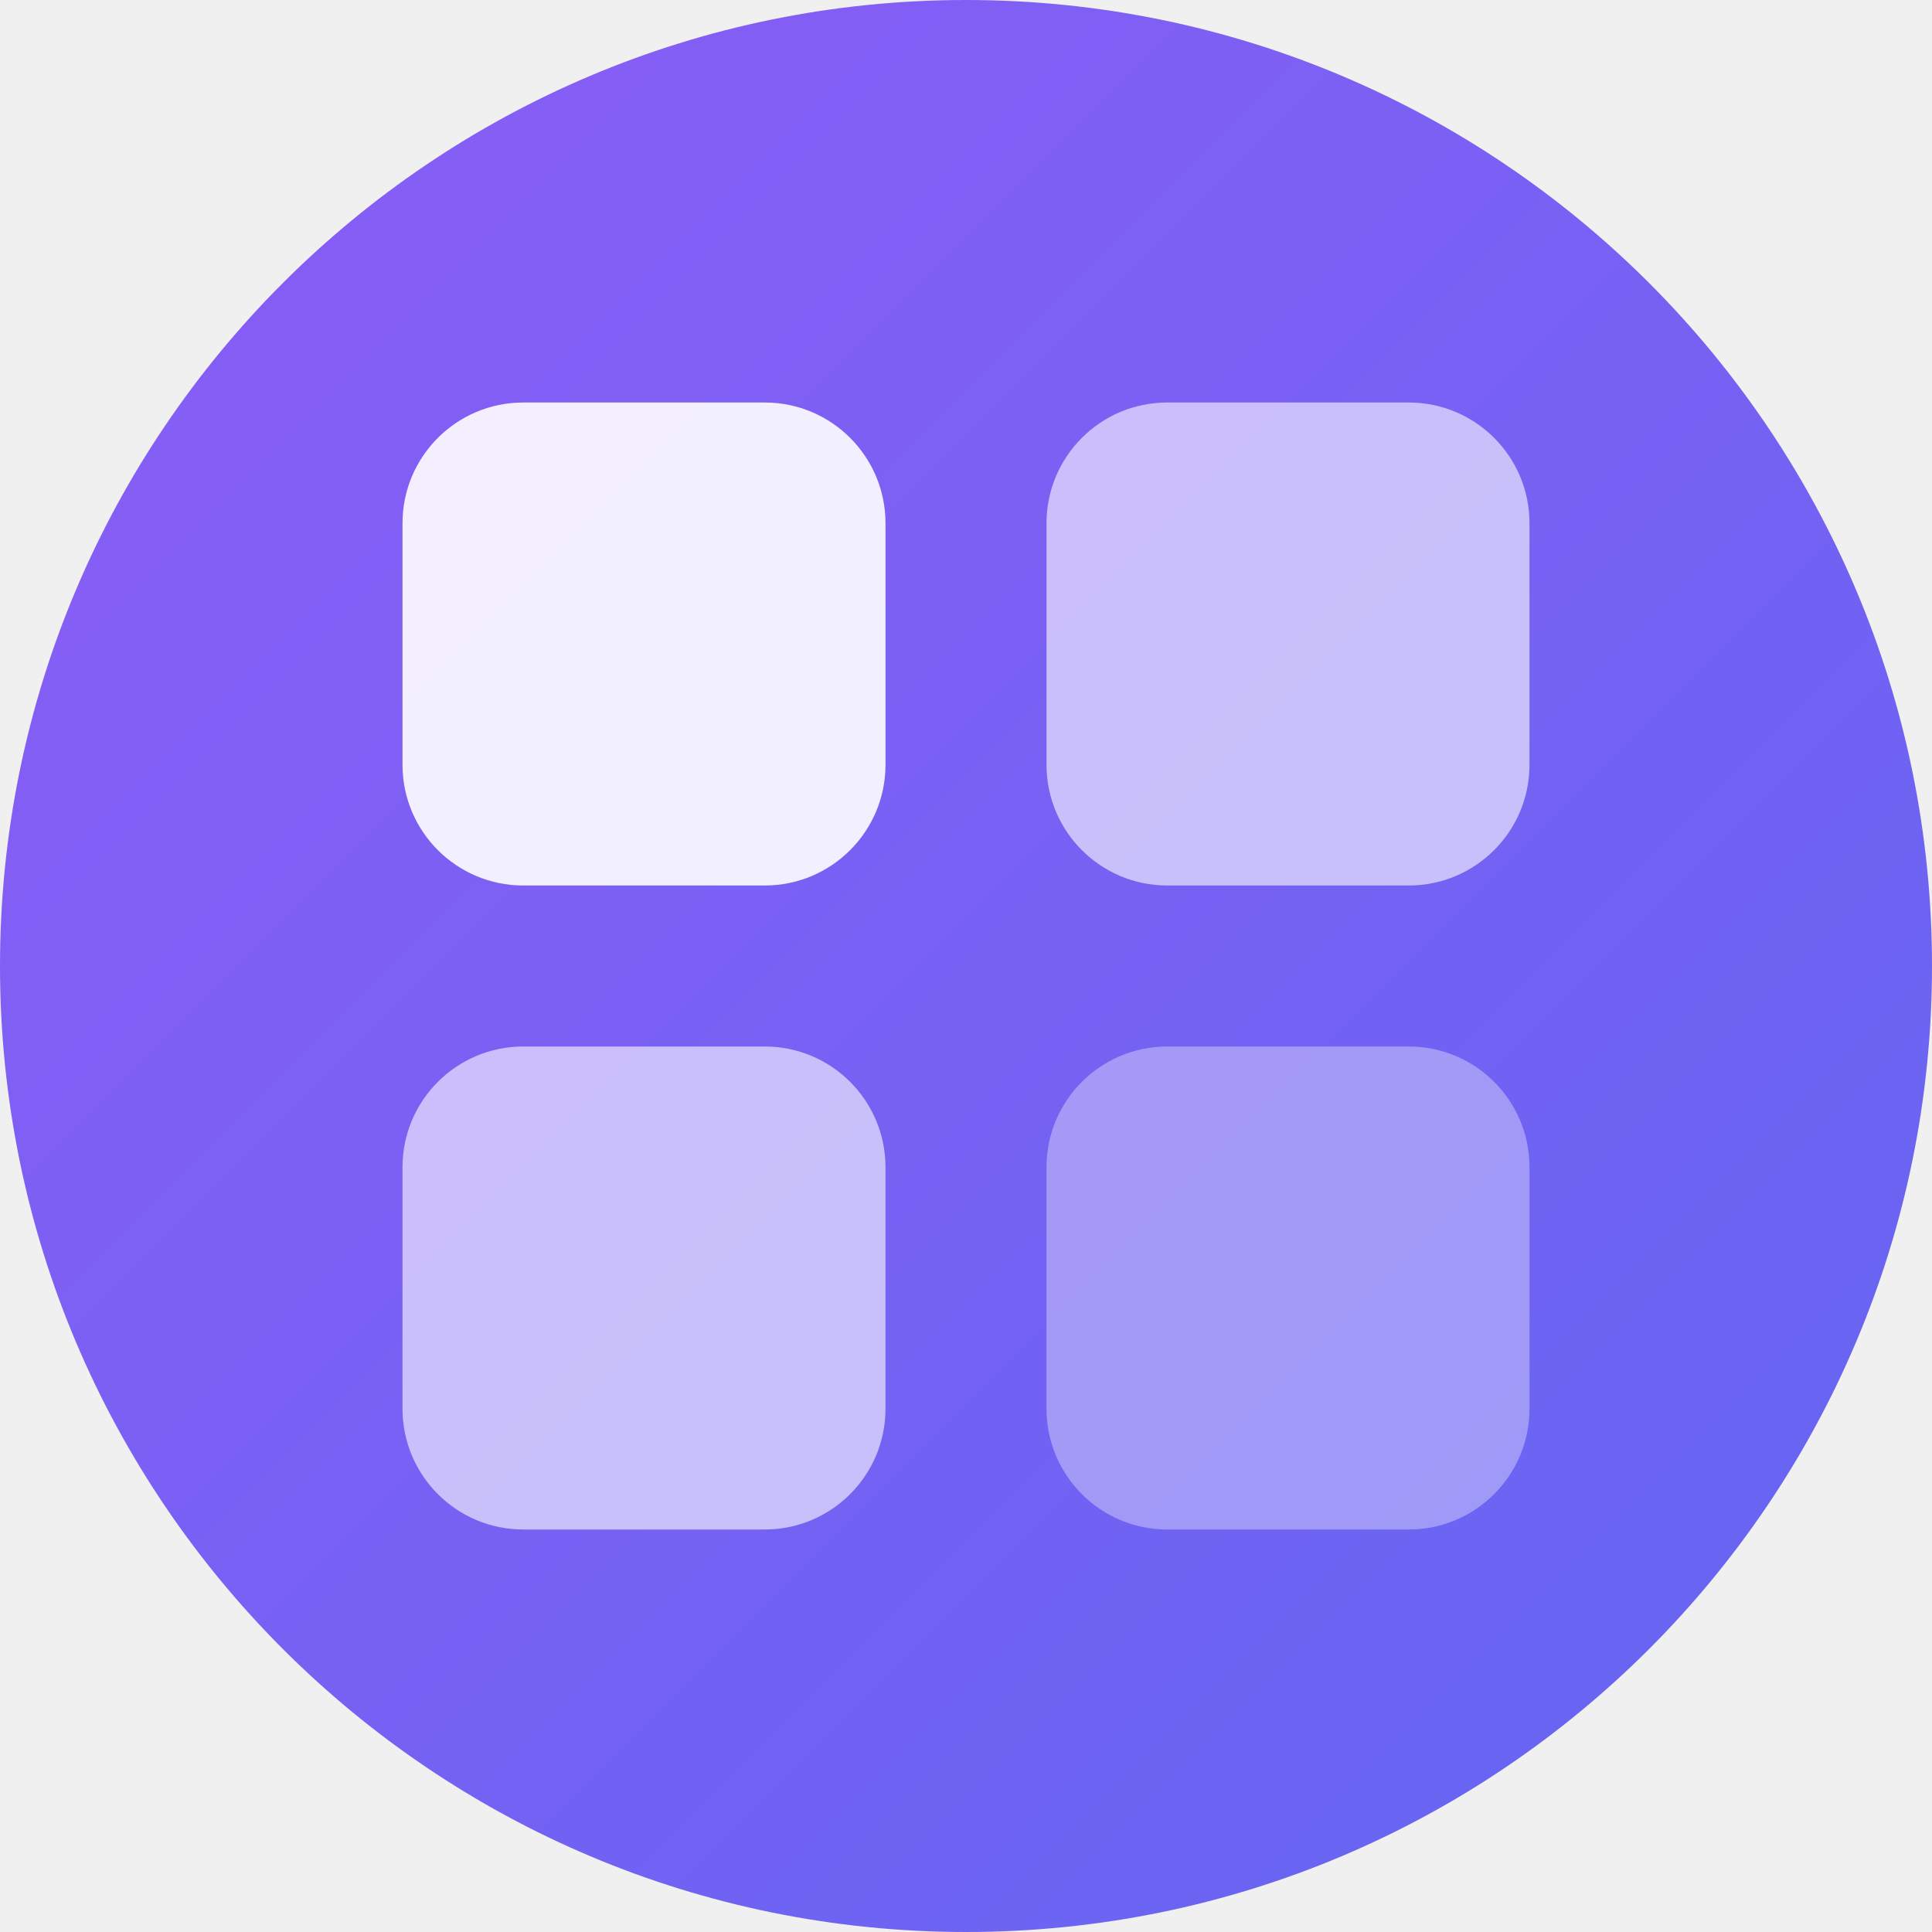
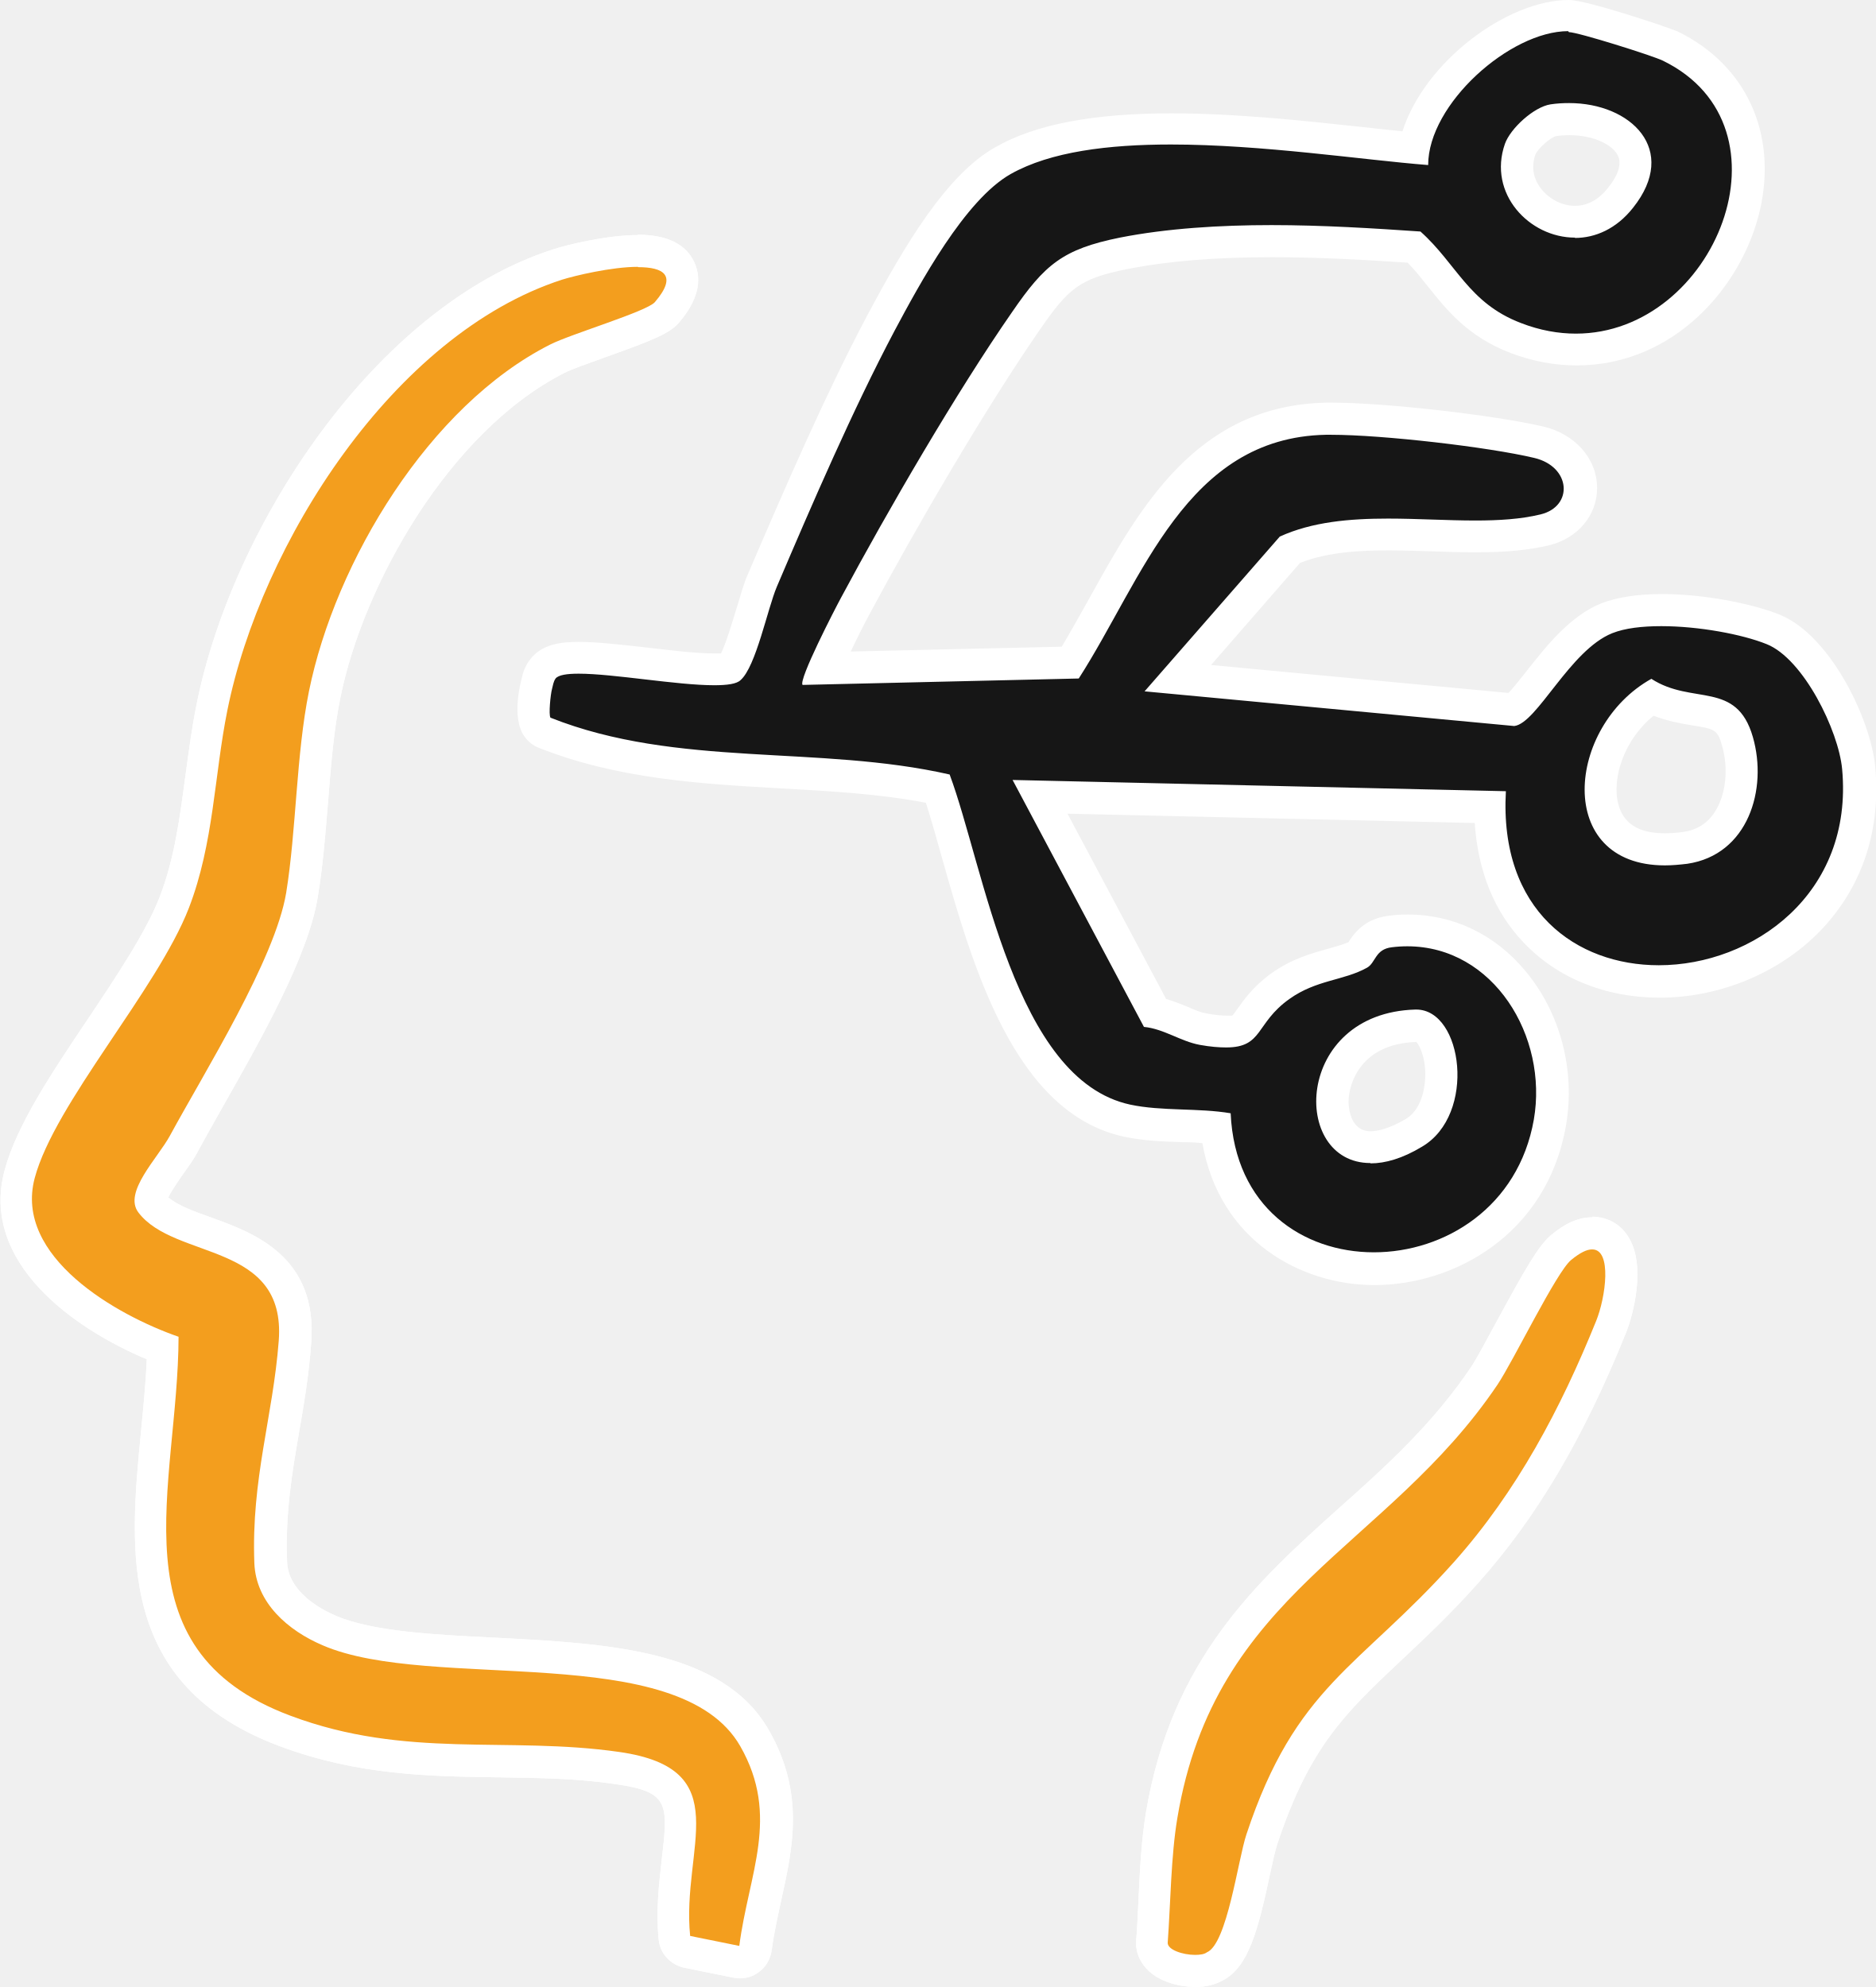
- <svg xmlns="http://www.w3.org/2000/svg" width="48" height="48" viewBox="0 0 48 48" fill="none">
-   <rect width="48" height="48" rx="24" fill="url(#grad)" />
-   <rect x="10" y="10" width="12" height="12" rx="3" fill="white" fill-opacity="0.9" />
-   <rect x="26" y="10" width="12" height="12" rx="3" fill="white" fill-opacity="0.6" />
-   <rect x="10" y="26" width="12" height="12" rx="3" fill="white" fill-opacity="0.6" />
-   <rect x="26" y="26" width="12" height="12" rx="3" fill="white" fill-opacity="0.35" />
+ <svg xmlns="http://www.w3.org/2000/svg" id="Layer_1" data-name="Layer 1" viewBox="0 0 58.41 61.88">
  <defs>
-     <linearGradient id="grad" x1="0" y1="0" x2="48" y2="48" gradientUnits="userSpaceOnUse">
-       <stop stop-color="#8b5cf6" />
-       <stop offset="1" stop-color="#6366f1" />
-     </linearGradient>
+     <style>
+       .cls-1 {
+         fill: #f39e1e;
+       }
+ 
+       .cls-2 {
+         fill: #fff;
+       }
+ 
+       .cls-3 {
+         fill: #161616;
+       }
+     </style>
  </defs>
+   <g id="icon">
+     <g>
+       <g>
+         <path class="cls-1" d="M37.22,61.38c-.39,0-.9-.13-1.16-.41-.14-.15-.2-.33-.19-.52.03-.4.05-.83.07-1.26.04-.9.09-1.84.23-2.66.77-4.63,3.24-6.85,5.86-9.21,1.45-1.31,2.96-2.66,4.19-4.49.17-.26.49-.84.82-1.45.75-1.4,1.24-2.26,1.57-2.54.36-.3.68-.45.97-.45s.53.13.69.37c.44.65.12,2-.1,2.55-1.3,3.22-2.73,5.65-4.52,7.65-.88.98-1.67,1.73-2.38,2.39-1.7,1.59-2.93,2.74-3.98,5.91-.07.21-.14.56-.23.96-.35,1.6-.62,2.69-1.23,2.99-.16.1-.36.14-.61.14ZM23.02,61.11s-.07,0-.1,0l-1.53-.31c-.21-.04-.38-.22-.4-.44-.08-.84,0-1.64.09-2.34.2-1.75.3-2.63-1.87-2.94-1.26-.18-2.51-.2-3.71-.21-2.1-.03-4.27-.06-6.64-.94-4.72-1.77-4.35-5.58-4-9.28.08-.87.17-1.77.19-2.64-2.13-.82-5.16-2.76-4.45-5.41.35-1.32,1.41-2.9,2.53-4.58.91-1.35,1.85-2.76,2.28-3.89.49-1.27.67-2.63.84-3.94.09-.7.19-1.43.33-2.14,1.08-5.42,5.41-12.06,10.76-13.79.41-.13,1.62-.43,2.51-.43.26,0,1.04,0,1.31.57.26.57-.24,1.15-.41,1.34-.2.23-.65.42-2.07.92-.54.19-1.1.39-1.34.51-3.75,1.9-6.49,6.7-7.25,10.46-.21,1.05-.31,2.23-.4,3.37-.08.97-.16,1.97-.31,2.89-.29,1.74-1.74,4.29-2.9,6.34-.29.51-.55.98-.77,1.38-.11.2-.26.42-.43.66-.23.33-.72,1.02-.59,1.2.33.43.98.67,1.67.92,1.33.48,2.98,1.08,2.8,3.41-.07.95-.22,1.83-.37,2.68-.23,1.36-.45,2.64-.39,4.19.05,1.23,1.29,1.89,1.82,2.12,1.22.53,3.11.62,5.1.72,3.36.17,6.83.35,8.14,2.63,1.03,1.79.68,3.39.34,4.92-.11.52-.23,1.06-.31,1.61-.02.14-.09.26-.21.34-.09.06-.19.09-.29.09Z" />
+         <path class="cls-2" d="M19.87,8.32c.77,0,1.25.24.52,1.09-.25.29-2.61.99-3.26,1.32-3.76,1.9-6.69,6.75-7.51,10.8-.4,1.98-.39,4.31-.71,6.28-.35,2.08-2.54,5.57-3.62,7.56-.38.7-1.46,1.76-.98,2.39,1.13,1.49,4.6.9,4.37,3.99-.18,2.37-.86,4.3-.76,6.93.05,1.24,1.05,2.1,2.13,2.56,3.38,1.46,11.09-.19,13,3.14,1.25,2.19.26,3.97-.03,6.22l-1.53-.31c-.28-2.75,1.5-5.2-2.21-5.73-3.48-.5-6.62.23-10.24-1.13-5.56-2.08-3.49-7.15-3.48-11.8-1.93-.67-5.13-2.49-4.48-4.94.62-2.33,3.82-5.88,4.8-8.41.78-2.02.79-4.13,1.2-6.16,1.04-5.18,5.17-11.71,10.42-13.41.38-.12,1.54-.4,2.36-.4M49.58,38.91c.62,0,.42,1.49.12,2.23-1.1,2.72-2.46,5.3-4.43,7.51-2.96,3.31-4.92,3.83-6.46,8.48-.26.78-.6,3.41-1.23,3.67-.08.06-.21.08-.37.08-.38,0-.86-.16-.85-.38.09-1.23.1-2.69.3-3.88,1.17-7.04,6.52-8.38,9.97-13.5.49-.73,1.83-3.5,2.29-3.88.28-.23.49-.33.65-.33M19.87,7.32c-.96,0-2.21.3-2.66.45-5.53,1.79-9.98,8.61-11.09,14.17-.15.73-.24,1.46-.34,2.17-.18,1.34-.34,2.61-.81,3.83-.42,1.08-1.34,2.46-2.23,3.79-1.15,1.71-2.23,3.33-2.6,4.73-.76,2.86,2.16,4.92,4.43,5.87-.03.75-.11,1.51-.18,2.26-.36,3.7-.76,7.89,4.32,9.79,2.44.91,4.66.94,6.81.97,1.24.02,2.42.03,3.64.21,1.69.24,1.65.61,1.44,2.39-.08.73-.18,1.56-.09,2.45.04.44.37.79.8.88l1.53.31c.07.01.13.02.2.02.21,0,.41-.06.58-.19.23-.16.37-.41.41-.69.07-.53.19-1.06.3-1.57.36-1.63.73-3.32-.39-5.28-1.44-2.52-5.06-2.7-8.55-2.88-1.86-.09-3.79-.19-4.93-.68-.45-.19-1.49-.74-1.52-1.68-.06-1.5.15-2.75.38-4.08.15-.86.3-1.76.37-2.73.21-2.71-1.8-3.44-3.13-3.92-.51-.18-1.03-.37-1.32-.62.1-.21.33-.54.47-.74.17-.24.34-.47.46-.71.22-.4.48-.87.77-1.38,1.18-2.08,2.65-4.67,2.95-6.5.16-.94.24-1.95.32-2.93.09-1.13.18-2.29.39-3.31.72-3.55,3.41-8.3,6.98-10.11.21-.11.78-.31,1.28-.49,1.48-.53,1.98-.73,2.28-1.07.58-.68.74-1.31.48-1.88-.26-.57-.86-.86-1.76-.86h0ZM49.58,37.91c-.42,0-.84.18-1.29.56-.39.33-.81,1.07-1.69,2.69-.31.57-.63,1.17-.79,1.41-1.2,1.78-2.67,3.11-4.11,4.39-2.57,2.31-5.22,4.7-6.02,9.5-.14.86-.19,1.8-.23,2.72-.02.43-.04.85-.07,1.24-.03.33.09.64.32.89.5.54,1.36.57,1.52.57.33,0,.61-.07.85-.21.8-.41,1.1-1.54,1.48-3.33.08-.36.16-.74.22-.91,1.01-3.05,2.14-4.11,3.84-5.71.71-.67,1.52-1.42,2.41-2.42,1.83-2.05,3.29-4.52,4.61-7.8.22-.54.65-2.13.05-3.02-.25-.38-.65-.59-1.1-.59h0Z" />
+       </g>
+       <g>
+         <path class="cls-1" d="M23.02,61.11s-.07,0-.1,0l-1.53-.31c-.21-.04-.38-.22-.4-.44-.08-.84,0-1.64.09-2.34.2-1.75.3-2.63-1.87-2.94-1.26-.18-2.51-.2-3.71-.21-2.1-.03-4.27-.06-6.64-.94-4.72-1.77-4.35-5.58-4-9.28.08-.87.17-1.77.19-2.64-2.13-.82-5.16-2.76-4.45-5.41.35-1.32,1.41-2.9,2.53-4.58.91-1.35,1.85-2.76,2.28-3.89.49-1.27.67-2.63.84-3.94.09-.7.19-1.43.33-2.14,1.08-5.42,5.41-12.06,10.76-13.79.41-.13,1.62-.43,2.51-.43.26,0,1.04,0,1.31.57.26.57-.24,1.15-.41,1.34-.2.23-.65.42-2.07.92-.54.19-1.1.39-1.34.51-3.75,1.9-6.49,6.7-7.25,10.46-.21,1.05-.31,2.23-.4,3.37-.08.97-.16,1.97-.31,2.89-.29,1.74-1.74,4.29-2.9,6.34-.29.51-.55.98-.77,1.38-.11.2-.26.42-.43.66-.23.33-.72,1.02-.59,1.2.33.43.98.67,1.67.92,1.33.48,2.98,1.08,2.8,3.41-.07.95-.22,1.83-.37,2.68-.23,1.36-.45,2.64-.39,4.19.05,1.23,1.29,1.89,1.82,2.12,1.22.53,3.11.62,5.1.72,3.36.17,6.83.35,8.14,2.63,1.03,1.79.68,3.39.34,4.92-.11.52-.23,1.06-.31,1.61-.02.14-.09.26-.21.34-.09.06-.19.09-.29.09Z" />
+         <path class="cls-2" d="M19.87,8.32c.77,0,1.25.24.52,1.09-.25.29-2.61.99-3.26,1.32-3.76,1.9-6.69,6.75-7.51,10.8-.4,1.98-.39,4.31-.71,6.28-.35,2.08-2.54,5.57-3.62,7.56-.38.7-1.46,1.76-.98,2.39,1.13,1.49,4.6.9,4.37,3.99-.18,2.37-.86,4.3-.76,6.93.05,1.24,1.05,2.1,2.13,2.56,3.38,1.46,11.09-.19,13,3.14,1.25,2.19.26,3.97-.03,6.22l-1.53-.31c-.28-2.75,1.5-5.2-2.21-5.73-3.48-.5-6.62.23-10.24-1.13-5.56-2.08-3.49-7.15-3.48-11.8-1.93-.67-5.13-2.49-4.48-4.94.62-2.33,3.82-5.88,4.8-8.41.78-2.02.79-4.13,1.2-6.16,1.04-5.18,5.17-11.71,10.42-13.41.38-.12,1.54-.4,2.36-.4M19.87,7.32h0c-.96,0-2.21.3-2.66.45-5.53,1.79-9.98,8.61-11.09,14.17-.15.73-.24,1.46-.34,2.17-.18,1.34-.34,2.61-.81,3.83-.42,1.08-1.34,2.46-2.23,3.79-1.15,1.71-2.23,3.33-2.6,4.73-.76,2.86,2.16,4.92,4.43,5.87-.03.75-.11,1.51-.18,2.26-.36,3.7-.76,7.89,4.32,9.79,2.44.91,4.66.94,6.81.97,1.24.02,2.42.03,3.64.21,1.69.24,1.65.61,1.44,2.39-.08.73-.18,1.56-.09,2.45.04.44.37.79.8.88l1.53.31c.07.01.13.02.2.02.21,0,.41-.06.58-.19.23-.16.37-.41.41-.69.07-.53.19-1.06.3-1.57.36-1.63.73-3.32-.39-5.28-1.44-2.52-5.06-2.7-8.55-2.88-1.86-.09-3.79-.19-4.93-.68-.45-.19-1.49-.74-1.52-1.68-.06-1.5.15-2.75.38-4.08.15-.86.3-1.76.37-2.73.21-2.71-1.8-3.44-3.13-3.92-.51-.18-1.03-.37-1.32-.62.1-.21.33-.54.47-.74.17-.24.34-.47.46-.71.22-.4.48-.87.77-1.38,1.18-2.08,2.65-4.67,2.95-6.5.16-.94.24-1.95.32-2.93.09-1.13.18-2.29.39-3.31.72-3.55,3.41-8.3,6.98-10.11.21-.11.78-.31,1.28-.49,1.48-.53,1.98-.73,2.28-1.07.58-.68.74-1.31.48-1.88-.26-.57-.86-.86-1.76-.86h0Z" />
+       </g>
+       <g>
+         <path class="cls-1" d="M37.22,61.38c-.39,0-.9-.13-1.16-.41-.14-.15-.2-.33-.19-.52.03-.4.05-.83.07-1.26.04-.9.09-1.84.23-2.66.77-4.63,3.24-6.85,5.86-9.21,1.45-1.31,2.96-2.66,4.19-4.49.17-.26.49-.84.82-1.45.75-1.4,1.24-2.26,1.57-2.54.36-.3.68-.45.97-.45s.53.13.69.37c.44.65.12,2-.1,2.55-1.3,3.22-2.73,5.65-4.52,7.65-.88.98-1.67,1.73-2.38,2.39-1.7,1.59-2.93,2.74-3.98,5.91-.07.21-.14.56-.23.96-.35,1.6-.62,2.69-1.23,2.99-.16.1-.36.14-.61.14Z" />
+         <path class="cls-2" d="M49.58,38.91c.62,0,.42,1.49.12,2.23-1.1,2.72-2.46,5.3-4.43,7.51-2.96,3.31-4.92,3.83-6.46,8.48-.26.78-.6,3.41-1.23,3.67-.08.06-.21.08-.37.08-.38,0-.86-.16-.85-.38.09-1.23.1-2.69.3-3.88,1.17-7.04,6.52-8.38,9.97-13.5.49-.73,1.83-3.5,2.29-3.88.28-.23.49-.33.65-.33M49.58,37.91h0c-.42,0-.84.18-1.29.56-.39.33-.81,1.07-1.69,2.69-.31.57-.63,1.17-.79,1.41-1.2,1.78-2.67,3.11-4.11,4.39-2.57,2.31-5.22,4.7-6.02,9.5-.14.86-.19,1.8-.23,2.72-.02.43-.04.85-.07,1.24-.03.33.09.64.32.89.5.54,1.36.57,1.52.57.33,0,.61-.07.85-.2.8-.41,1.1-1.54,1.48-3.33.08-.36.16-.74.22-.91,1.01-3.05,2.14-4.11,3.84-5.71.71-.67,1.52-1.42,2.41-2.42,1.83-2.05,3.29-4.52,4.61-7.8.22-.54.65-2.13.05-3.02-.25-.38-.65-.59-1.1-.59h0Z" />
+       </g>
+       <g>
+         <path class="cls-3" d="M42.79,39.52c-2.26,0-4.6-1.36-4.92-4.39-.33-.03-.67-.05-1.03-.06-.58-.02-1.18-.04-1.74-.16-3.12-.67-4.38-5.1-5.29-8.34-.21-.74-.41-1.44-.6-2.01-1.59-.33-3.27-.43-4.89-.52-2.45-.14-4.98-.28-7.35-1.22-.09-.04-.16-.09-.22-.17-.26-.36-.03-1.32-.03-1.33.04-.17.08-.33.2-.49.24-.3.67-.34,1.11-.34.56,0,1.31.09,2.1.18.77.09,1.56.18,2.12.18.41,0,.52-.05.53-.05.18-.17.48-1.16.64-1.7.12-.4.23-.77.33-1,1.17-2.74,2.41-5.61,3.68-8,1.15-2.18,2.42-4.3,3.82-5.09,1.18-.66,2.89-.98,5.24-.98,2,0,4.09.23,5.93.43.59.06,1.14.12,1.64.17.4-2.08,2.96-4.13,4.8-4.13.43,0,2.85.79,3.15.94,1.91.93,2.79,2.85,2.29,5.01-.51,2.21-2.46,4.44-5.22,4.44-.62,0-1.26-.12-1.88-.36-1.19-.45-1.78-1.19-2.35-1.9-.26-.32-.51-.63-.81-.92-1.41-.1-2.92-.18-4.43-.18-1.82,0-3.33.12-4.62.38-1.62.32-2.08.72-3.04,2.11-1.72,2.47-3.9,6.23-5.3,8.85-.27.5-.71,1.39-.96,1.96l7.65-.17c.34-.55.67-1.13,1-1.75,1.5-2.71,3.2-5.77,6.96-5.85h.18c1.59,0,4.9.37,6.44.73.9.21,1.3.87,1.31,1.44,0,.62-.43,1.13-1.1,1.29-.58.14-1.25.2-2.15.2-.44,0-.89-.01-1.35-.03-.46-.01-.92-.03-1.38-.03-.92,0-2.08.06-3.07.48l-3.49,4,10.45.98c.16-.09.55-.58.81-.91.59-.75,1.25-1.6,2.1-1.93.43-.17,1.01-.26,1.71-.26,1.16,0,2.59.25,3.46.6,1.37.55,2.54,2.96,2.67,4.31.17,1.78-.34,3.38-1.46,4.61-1.17,1.28-2.95,2.05-4.75,2.05h0c-1.55,0-2.92-.55-3.87-1.56-.91-.96-1.39-2.29-1.4-3.87l-14.01-.32,3.57,6.72c.29.06.56.18.8.28.24.1.47.2.7.24.3.05.54.08.73.08.43,0,.49-.08.73-.43.19-.27.44-.63.94-.99.55-.4,1.11-.55,1.59-.69.32-.09.61-.17.87-.31,0,0,.03-.05.05-.09.12-.19.35-.55.91-.61.18-.02.36-.03.54-.03,1.26,0,2.42.56,3.27,1.57,1,1.2,1.43,2.85,1.16,4.42-.55,3.12-3.22,4.55-5.47,4.55ZM44.1,31.95c-1.81.05-2.61,1.27-2.6,2.39,0,.64.33,1.39,1.19,1.39.39,0,.84-.15,1.35-.45.78-.46,1.01-1.64.77-2.51-.11-.4-.35-.82-.69-.82v-.5.5ZM51.42,21.71c-1.28.85-1.79,2.41-1.52,3.45.22.84.89,1.28,1.93,1.28.2,0,.41-.02.63-.05.58-.09,1.03-.37,1.35-.86.42-.65.53-1.6.28-2.46-.23-.8-.6-.86-1.33-.98-.39-.06-.87-.14-1.34-.38ZM48.86,3.71c-.17,0-.33.01-.51.04-.31.05-.91.57-1.02.9-.18.51-.11,1.04.21,1.47.34.48.92.79,1.5.79.54,0,1.03-.26,1.42-.75.31-.39.63-.98.36-1.53-.27-.55-1.06-.93-1.96-.93Z" />
+         <path class="cls-2" d="M48.85,1c.28,0,2.6.73,2.93.89,4.22,2.06,1.63,8.5-2.71,8.5-.54,0-1.12-.1-1.71-.33-1.63-.62-2-1.84-3.13-2.85-1.46-.1-3.05-.2-4.64-.2s-3.25.1-4.72.39c-1.78.36-2.34.84-3.35,2.31-1.73,2.49-3.89,6.21-5.33,8.9-.2.37-1.33,2.56-1.2,2.72l8.6-.2c2-3.11,3.34-7.5,7.69-7.59.05,0,.11,0,.17,0,1.6,0,4.89.38,6.32.72,1.15.27,1.23,1.51.2,1.76-.62.15-1.31.19-2.03.19-.88,0-1.81-.06-2.72-.06-1.19,0-2.36.1-3.37.56l-4.21,4.82,11.51,1.08c.71-.08,1.73-2.36,3.05-2.89.4-.16.94-.22,1.53-.22,1.16,0,2.51.25,3.28.56,1.15.46,2.24,2.7,2.35,3.89.36,3.89-2.78,6.11-5.71,6.11-2.56,0-4.97-1.69-4.76-5.42l-15.36-.35,4.09,7.69c.62.06,1.14.45,1.74.56.33.06.6.08.82.08,1.16,0,.9-.75,1.97-1.51.84-.6,1.69-.57,2.41-.97.28-.15.25-.58.78-.64.16-.02.32-.03.48-.03,2.69,0,4.39,2.81,3.94,5.4-.48,2.72-2.77,4.13-4.98,4.13s-4.33-1.41-4.46-4.33c-1-.17-2.15-.06-3.13-.27-3.61-.78-4.54-7.38-5.62-10.28-4.08-.93-8.48-.2-12.43-1.77-.06-.09,0-.72.05-.9.03-.11.04-.22.11-.32.09-.11.35-.15.72-.15,1.08,0,3.06.36,4.22.36.4,0,.7-.04.82-.16.48-.42.84-2.23,1.13-2.91,1.09-2.56,2.37-5.52,3.66-7.96.79-1.48,2.19-4.08,3.62-4.89,1.24-.7,3.05-.92,4.99-.92,2.84,0,5.97.48,8.01.64,0-1.9,2.55-4.17,4.36-4.17M49.04,7.41c.63,0,1.29-.28,1.81-.94,1.44-1.81-.07-3.26-1.99-3.26-.19,0-.38.01-.58.04-.52.08-1.25.75-1.42,1.23-.54,1.55.76,2.92,2.18,2.92M51.84,26.95c.22,0,.45-.02.7-.05,1.89-.28,2.51-2.32,2.04-3.95-.51-1.77-1.88-.98-3.16-1.81-2.65,1.48-3.03,5.81.42,5.81M42.68,36.23c.45,0,.99-.15,1.6-.52,1.7-1,1.27-4.27-.18-4.27,0,0-.02,0-.03,0-3.78.11-3.89,4.78-1.4,4.78M48.85,0S48.85,0,48.85,0c-1.92,0-4.49,1.92-5.18,4.09-.38-.04-.78-.08-1.21-.13-1.76-.19-3.96-.43-5.98-.43-2.44,0-4.23.34-5.48,1.05-1.52.85-2.83,3.05-4.02,5.29-1.27,2.4-2.52,5.28-3.7,8.03-.12.27-.22.64-.35,1.06-.12.39-.32,1.07-.48,1.39-.05,0-.12,0-.21,0-.53,0-1.31-.09-2.06-.18-.81-.09-1.57-.18-2.16-.18-.53,0-1.13.06-1.5.53-.2.25-.25.49-.28.63-.01.04-.34,1.21.1,1.8.11.15.26.27.44.34,2.45.97,5.02,1.12,7.51,1.26,1.58.09,3.08.17,4.54.45.16.5.33,1.1.5,1.71.95,3.36,2.25,7.95,5.67,8.69.61.13,1.23.15,1.83.17.21,0,.41.01.61.03.53,3.03,3.06,4.42,5.36,4.42,2.45,0,5.36-1.55,5.96-4.96.3-1.72-.17-3.52-1.27-4.83-.94-1.13-2.24-1.75-3.65-1.75-.2,0-.4.01-.6.04-.77.09-1.1.58-1.25.82-.18.08-.4.14-.65.21-.5.14-1.12.31-1.75.76-.57.41-.86.83-1.06,1.11-.05.07-.12.17-.16.21,0,0,0,0,0,0-.02,0-.07,0-.16,0-.16,0-.38-.02-.65-.07-.17-.03-.37-.11-.59-.21-.2-.08-.42-.17-.66-.24l-3.07-5.77,12.68.29c.1,1.5.61,2.77,1.52,3.72,1.05,1.11,2.55,1.72,4.24,1.72,1.94,0,3.86-.83,5.12-2.21,1.22-1.34,1.77-3.06,1.59-4.99-.14-1.46-1.39-4.09-2.98-4.73-.93-.37-2.43-.64-3.65-.64-.77,0-1.41.1-1.9.29-.97.39-1.71,1.33-2.31,2.09-.18.22-.42.54-.58.7l-9.26-.87,2.77-3.18c.88-.35,1.93-.39,2.77-.39.45,0,.91.02,1.36.03.46.02.92.03,1.36.03.94,0,1.64-.07,2.27-.22.89-.22,1.49-.93,1.49-1.78,0-.92-.69-1.69-1.69-1.92-1.56-.36-4.93-.74-6.55-.74h-.19c-4.05.08-5.82,3.28-7.39,6.11-.29.52-.57,1.02-.85,1.49l-6.57.15c.2-.42.43-.88.61-1.21,1.4-2.61,3.57-6.34,5.27-8.8.9-1.3,1.23-1.6,2.73-1.9,1.26-.25,2.74-.37,4.52-.37,1.43,0,2.86.08,4.21.17.23.23.43.49.64.75.58.73,1.25,1.56,2.56,2.06.68.26,1.38.39,2.06.39,3.02,0,5.15-2.43,5.71-4.83.55-2.4-.43-4.53-2.56-5.57C51.91.84,49.41,0,48.85,0h0ZM49.04,6.41c-.42,0-.84-.23-1.09-.58-.15-.21-.3-.56-.14-1.02.07-.17.46-.53.64-.57.13-.02.27-.03.42-.03.79,0,1.36.32,1.51.64.15.31-.08.72-.31,1-.29.37-.64.56-1.03.56h0ZM51.84,25.95c-.82,0-1.29-.3-1.45-.91-.21-.81.19-2.02,1.1-2.75.44.17.85.24,1.2.3.7.11.79.13.93.63.21.72.12,1.53-.22,2.06-.23.36-.56.57-1,.63-.2.03-.39.04-.56.04h0ZM42.68,35.23c-.62,0-.68-.69-.69-.9,0-.63.42-1.83,2.11-1.88.06.04.28.41.28,1,0,.5-.15,1.13-.61,1.4-.53.31-.89.38-1.09.38h0Z" />
+       </g>
+     </g>
+   </g>
</svg>
